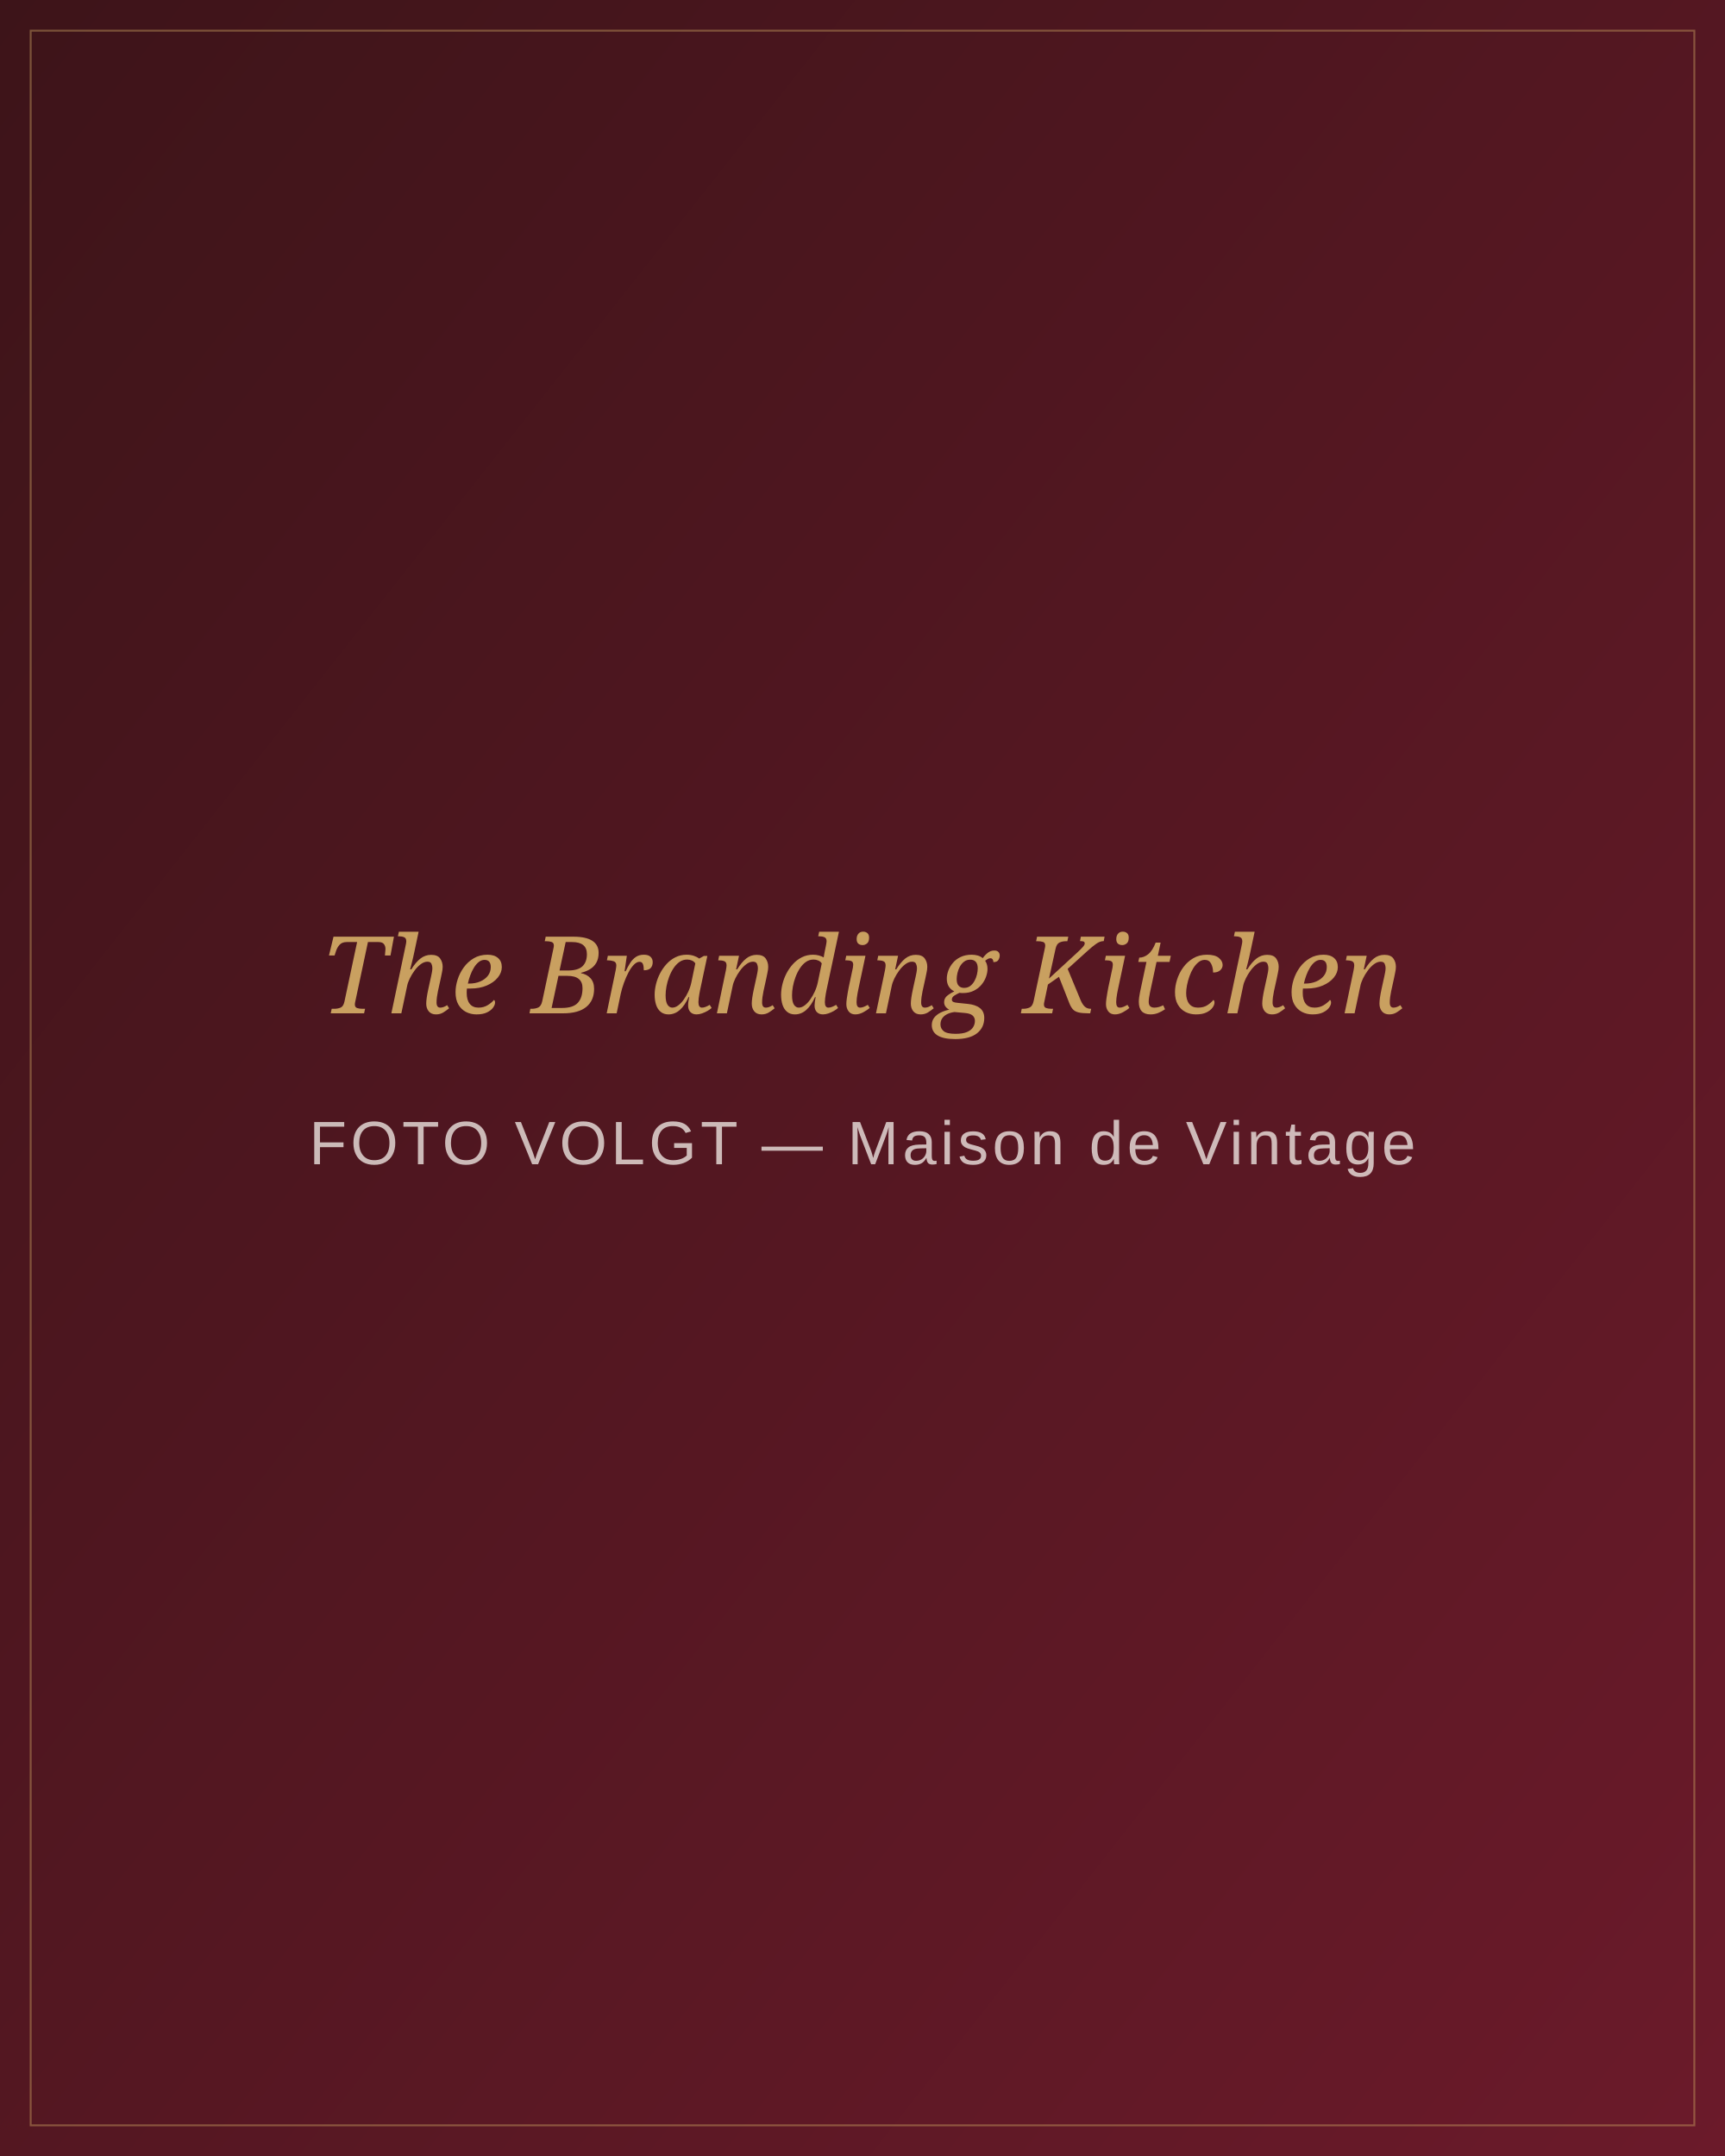
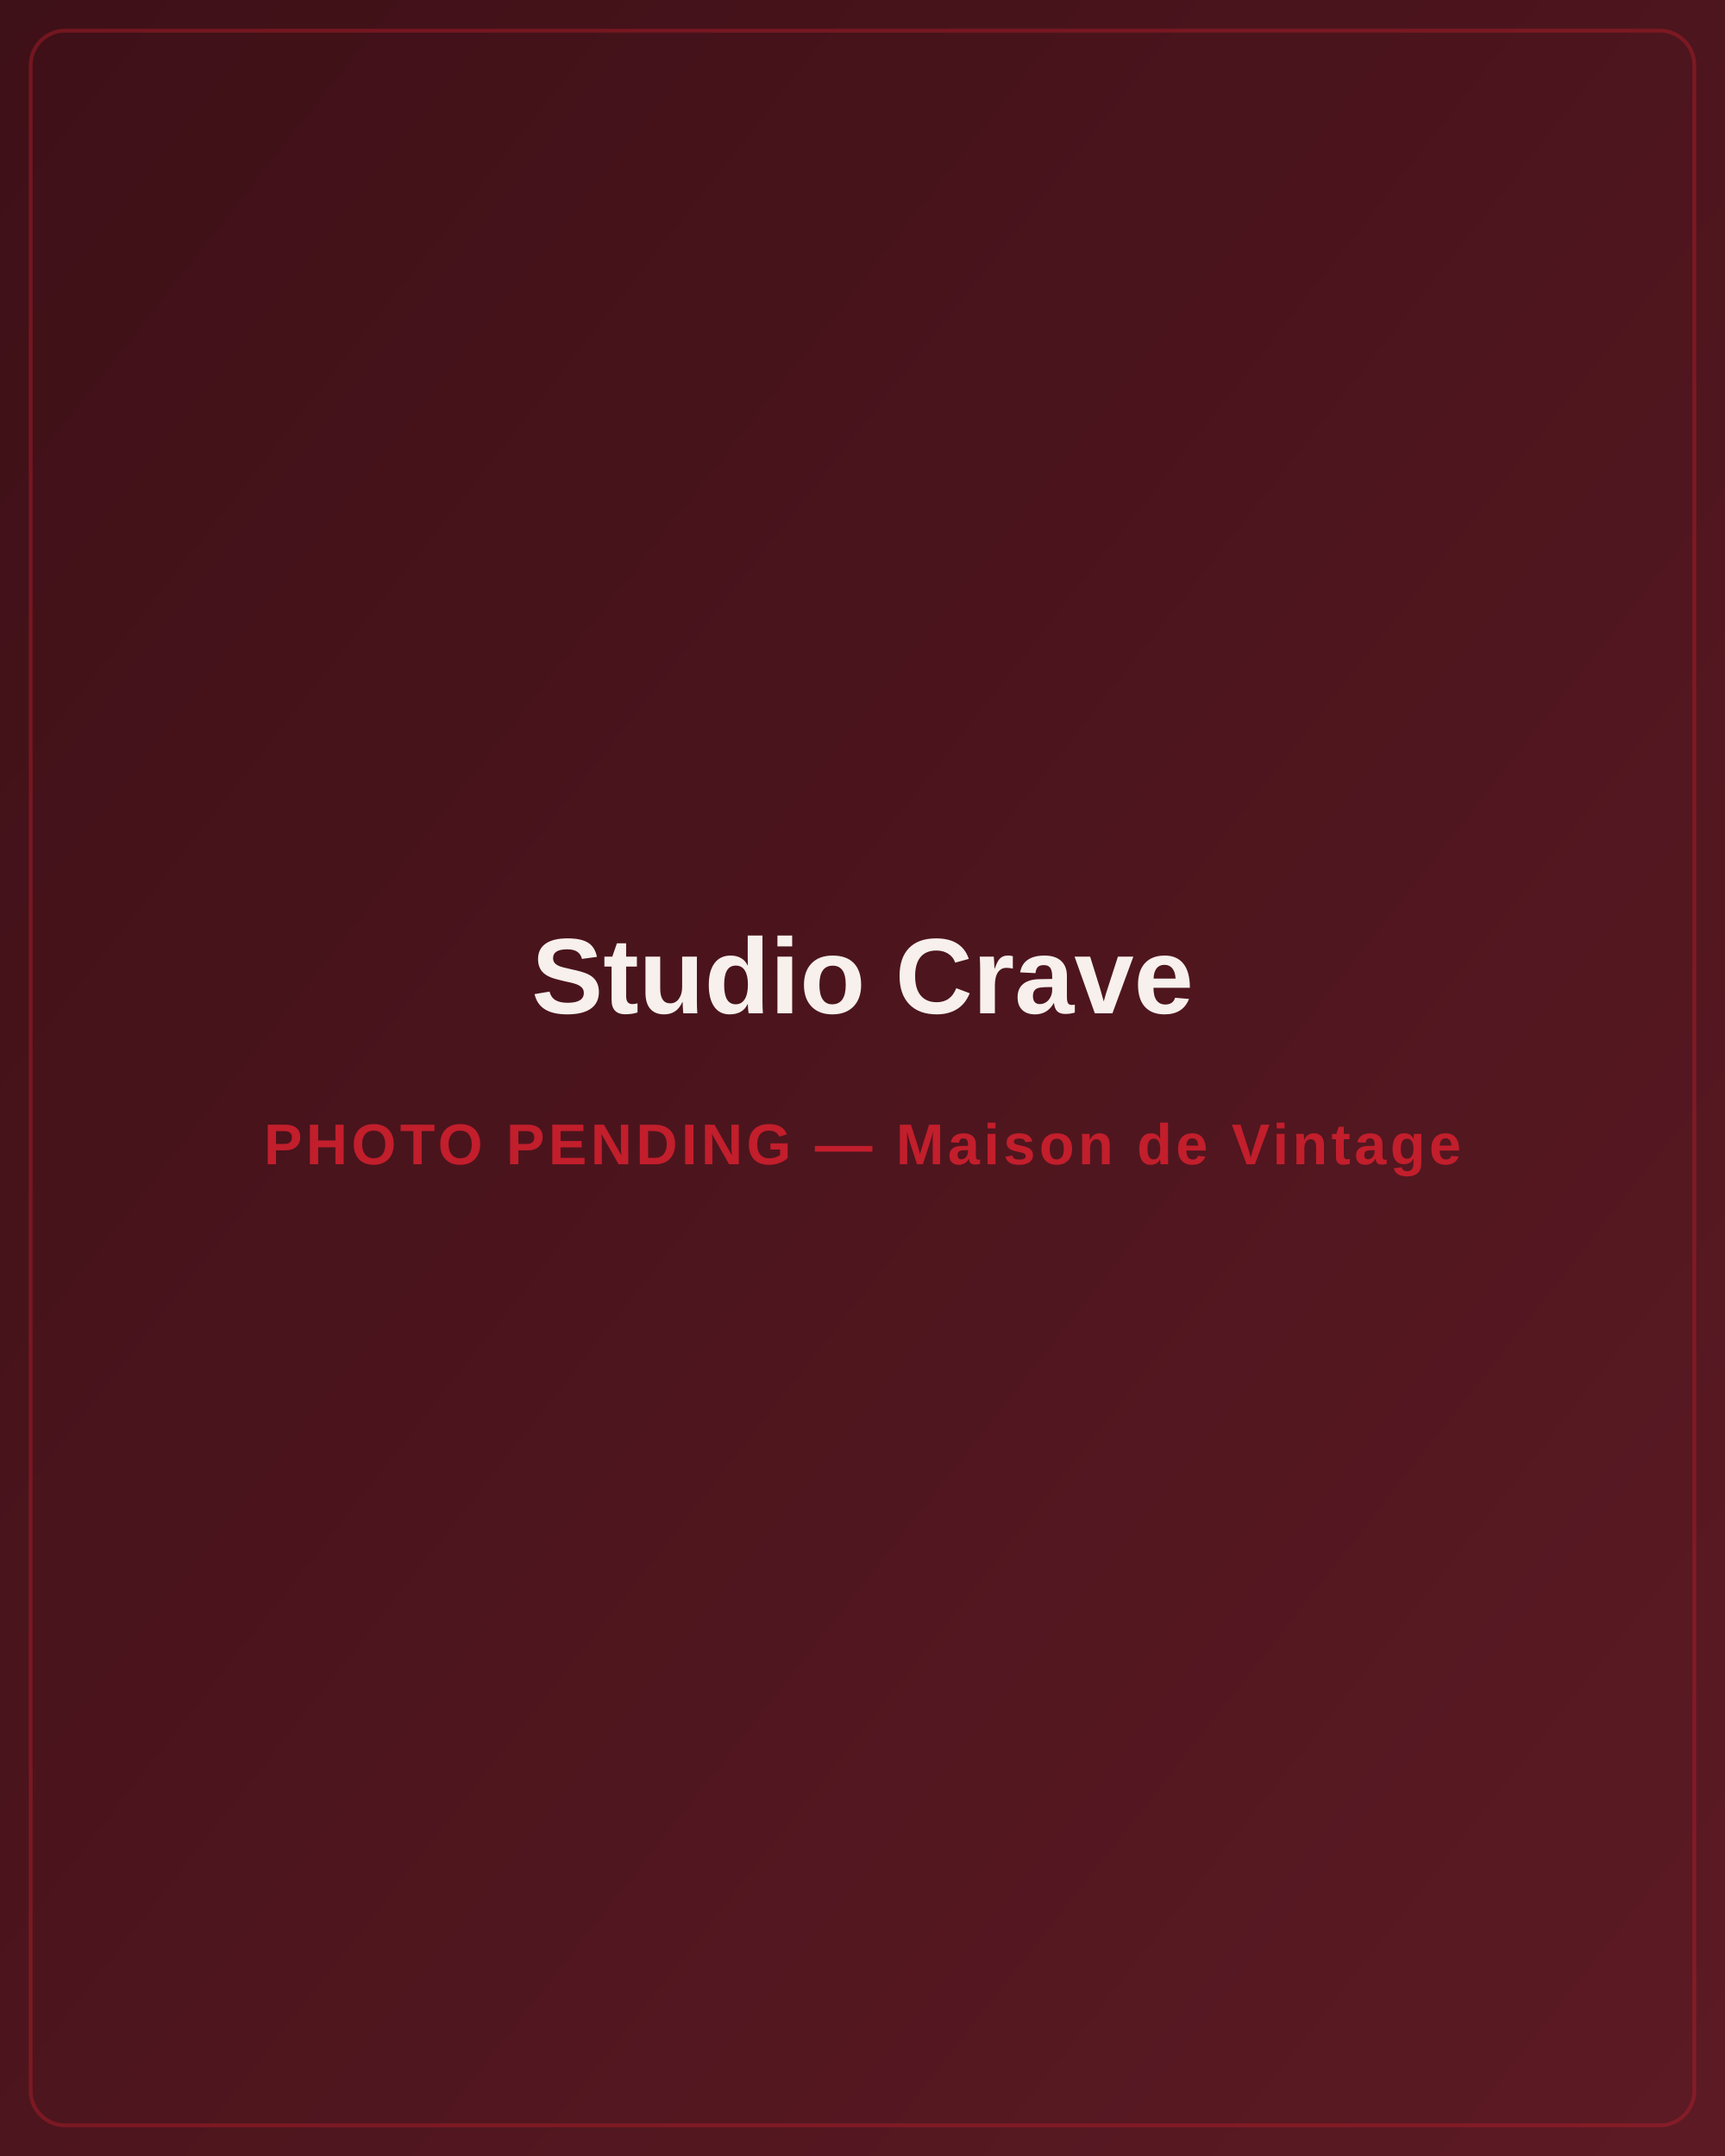
<svg xmlns="http://www.w3.org/2000/svg" width="900" height="1125" viewBox="0 0 900 1125">
  <defs>
    <linearGradient id="g" x1="0%" y1="0%" x2="100%" y2="100%">
-       <stop offset="0%" stop-color="#3D1419" />
-       <stop offset="100%" stop-color="#6B1A2A" />
+       <stop offset="0%" stop-color="#3E1017" />
+       <stop offset="100%" stop-color="#5C1A24" />
    </linearGradient>
  </defs>
  <rect width="900" height="1125" fill="url(#g)" />
-   <rect x="16" y="16" width="868" height="1093" fill="none" stroke="#C9A060" stroke-opacity="0.45" stroke-width="1" />
-   <text x="50%" y="47%" text-anchor="middle" font-family="Georgia, serif" font-style="italic" font-size="56" fill="#C9A060">The Branding Kitchen</text>
-   <text x="50%" y="54%" text-anchor="middle" font-family="Arial, sans-serif" font-size="32" letter-spacing="2" fill="#F5F0EB" fill-opacity="0.75">FOTO VOLGT — Maison de Vintage</text>
+   <rect x="16" y="16" width="868" height="1093" fill="none" stroke="#C21E2C" stroke-opacity="0.4" stroke-width="2" rx="18" />
+   <text x="50%" y="47%" text-anchor="middle" font-family="'Barlow Condensed', Arial, sans-serif" font-weight="800" font-size="56" fill="#F7F0EC">Studio Crave</text>
+   <text x="50%" y="54%" text-anchor="middle" font-family="Arial, sans-serif" font-size="30" letter-spacing="2" fill="#C21E2C" font-weight="700">PHOTO PENDING — Maison de Vintage</text>
</svg>
